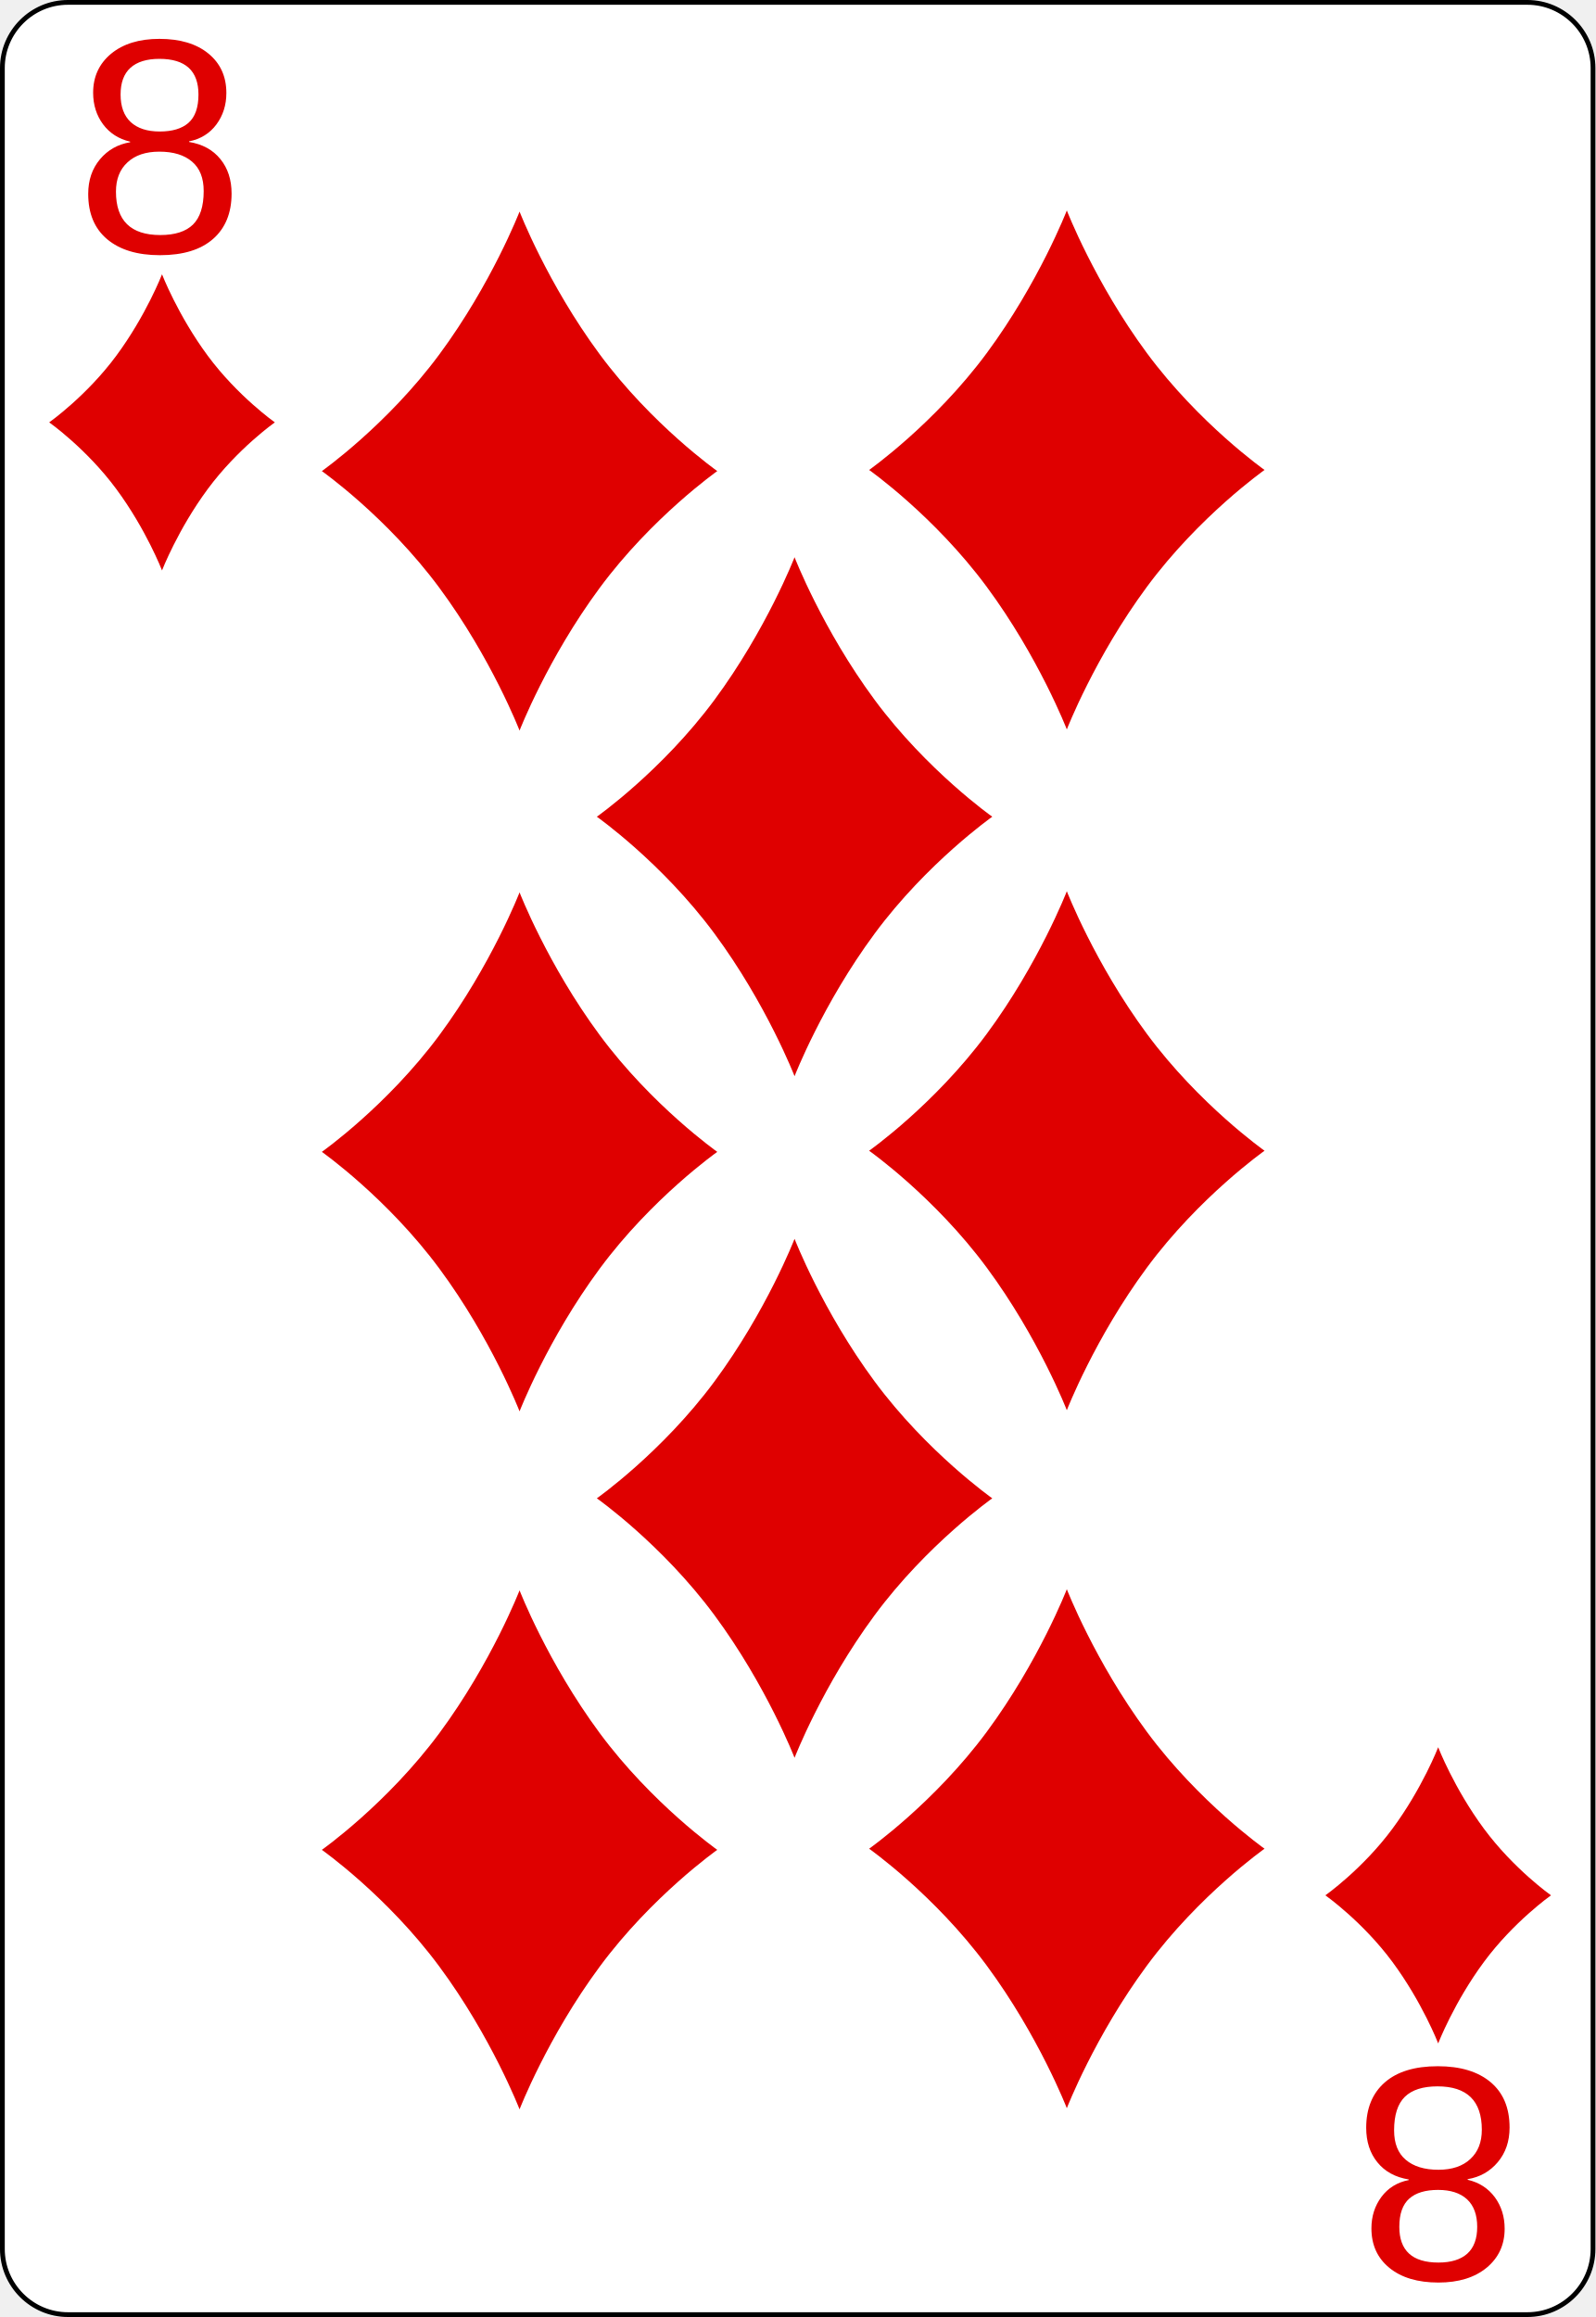
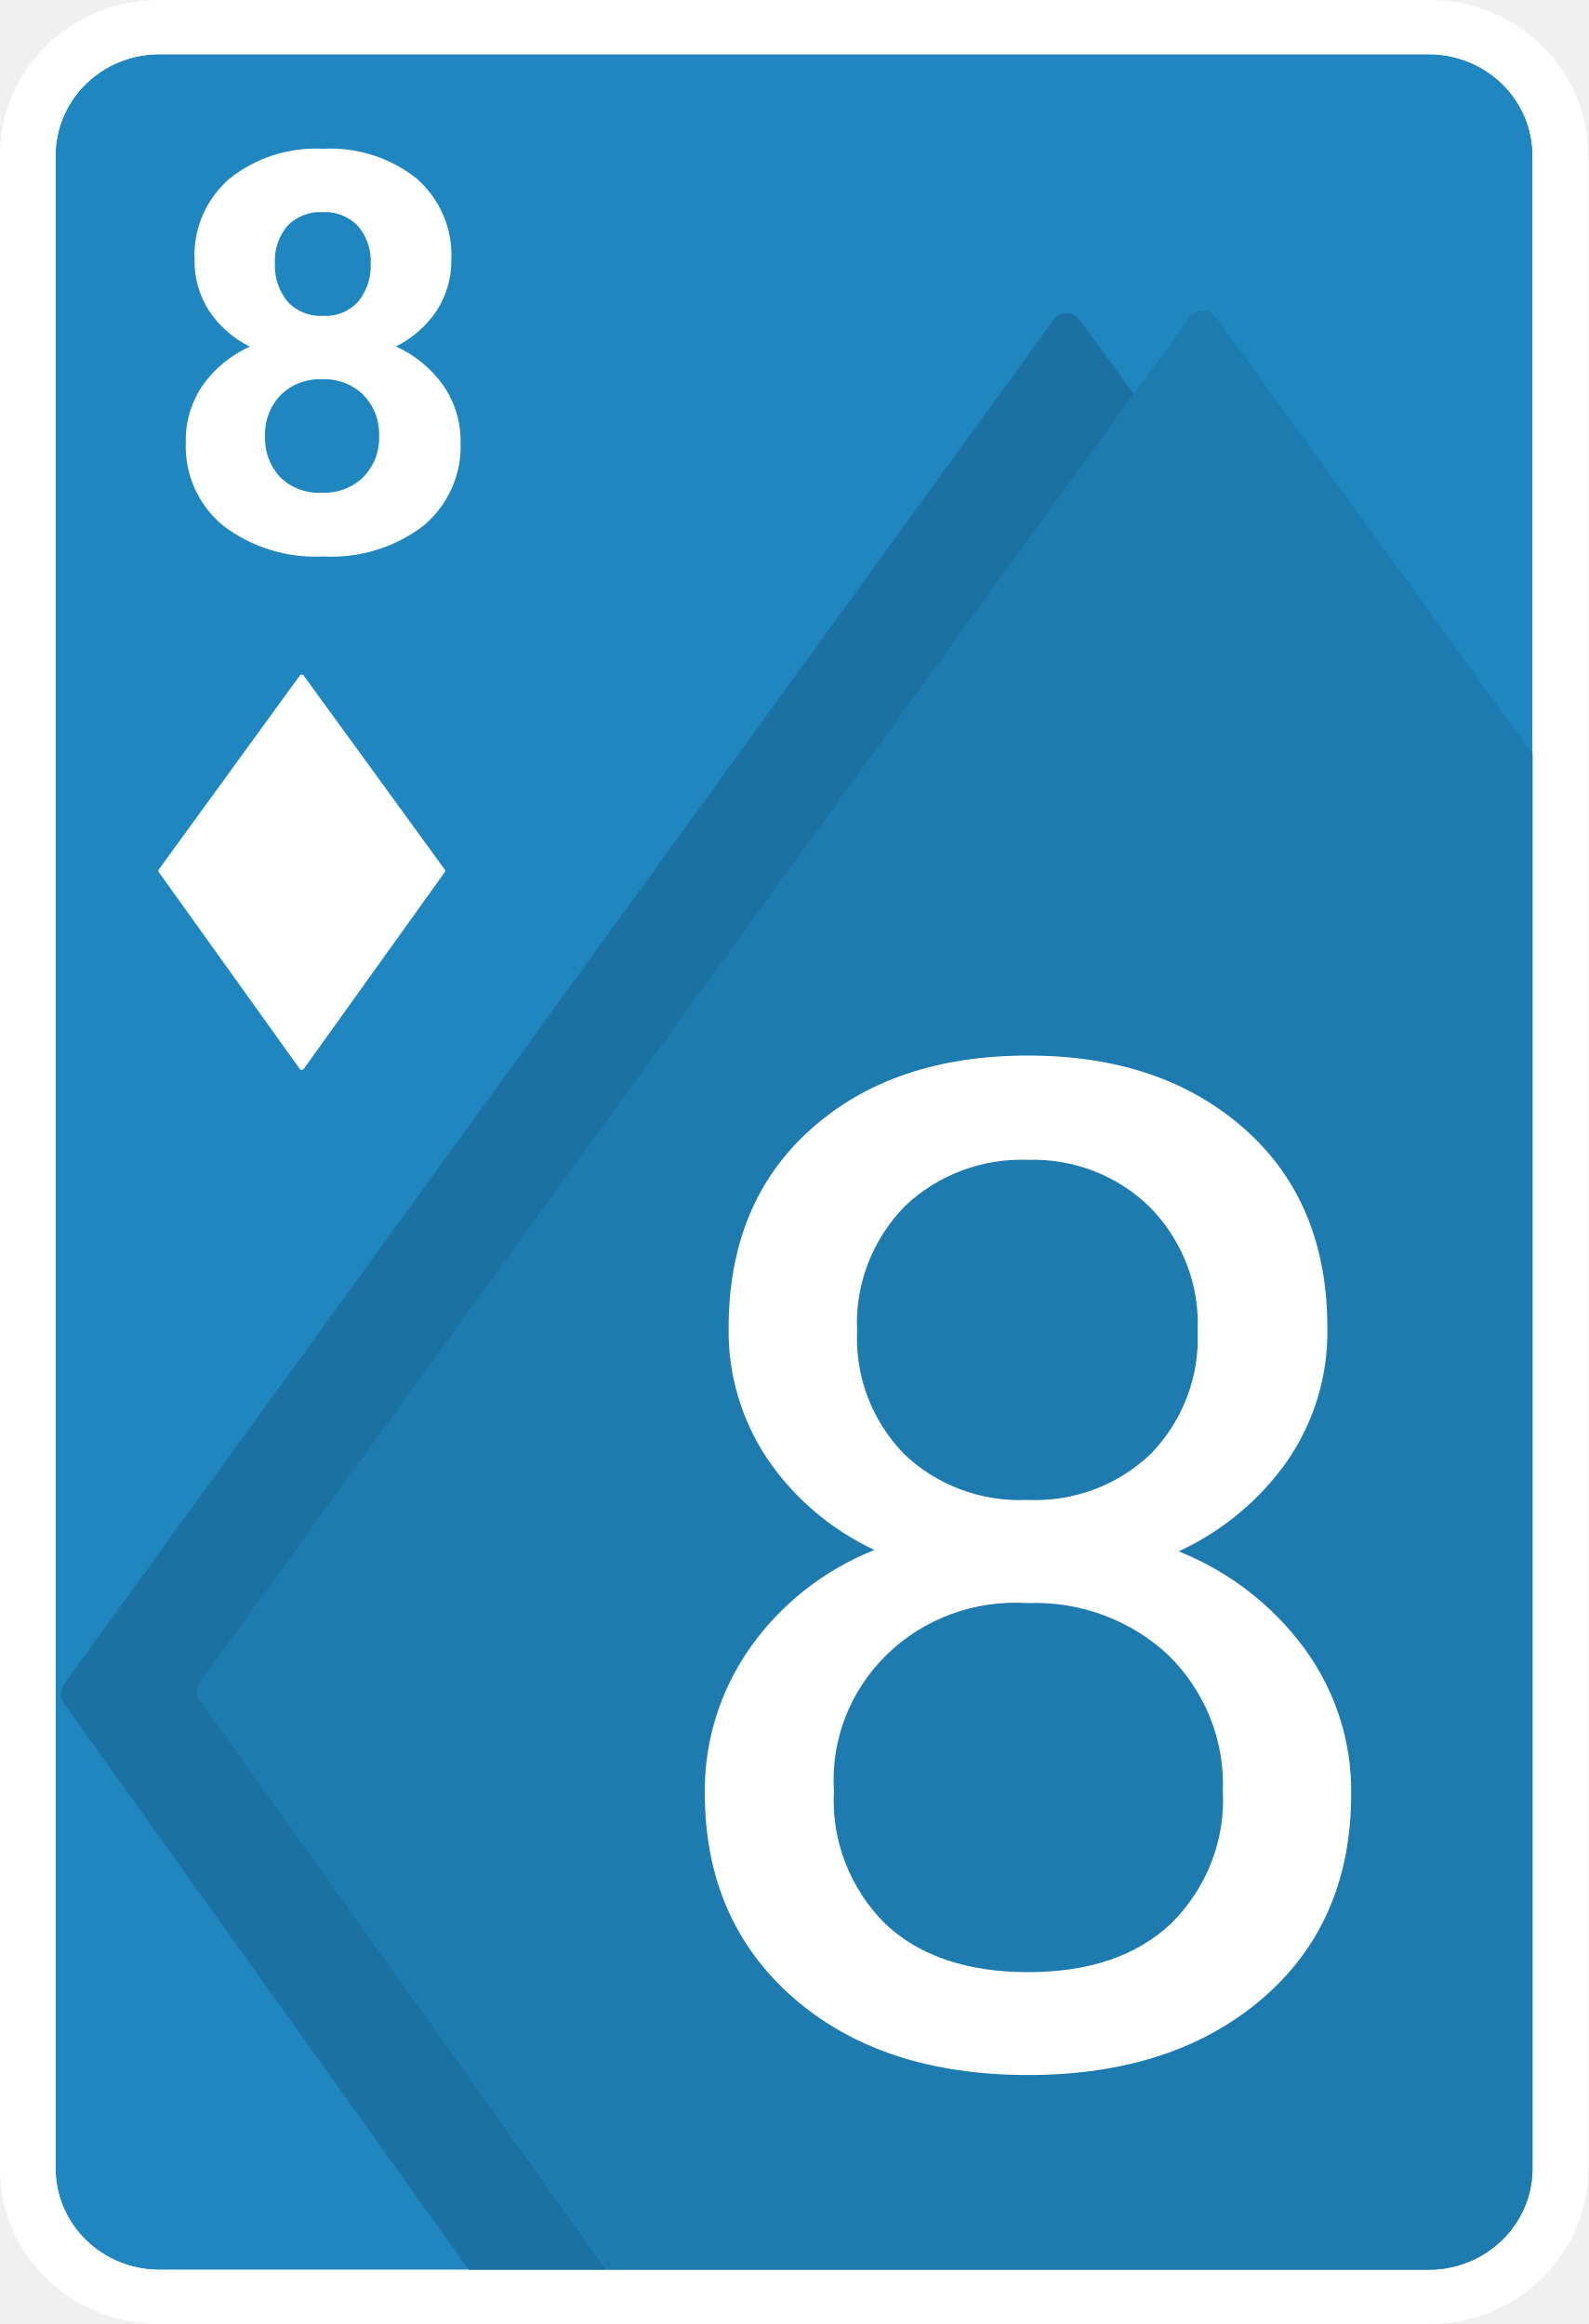
- <svg xmlns="http://www.w3.org/2000/svg" xmlns:xlink="http://www.w3.org/1999/xlink" width="167.087pt" height="242.667pt" viewBox="0 0 167.087 242.667" xml:space="preserve" id="svg2" version="1.1">
-   <defs id="defs41">
-     <radialGradient xlink:href="#linearGradient3773" id="radialGradient3781" cx="-0.158" cy="-8.835" fx="-0.158" fy="-8.835" r="8" gradientTransform="matrix(-1.584269,-0.02349808,0.03071979,-2.477574,-0.2485638,-26.71351)" gradientUnits="userSpaceOnUse" />
-     <linearGradient id="linearGradient3773">
-       <stop style="stop-color:#000000;stop-opacity:1;" offset="0" id="stop3775" />
-       <stop style="stop-color:#000000;stop-opacity:0.649;" offset="1" id="stop3777" />
-     </linearGradient>
-     <radialGradient xlink:href="#linearGradient3773" id="radialGradient3957" cx="-0.158" cy="-8.835" fx="-0.158" fy="-8.835" r="8" gradientTransform="matrix(-1.584269,-0.02349808,0.03071979,-2.477574,-0.2485638,-26.71351)" gradientUnits="userSpaceOnUse" />
-     <linearGradient id="linearGradient3959">
-       <stop style="stop-color:#000000;stop-opacity:1;" offset="0" id="stop3961" />
-       <stop style="stop-color:#000000;stop-opacity:0.649;" offset="1" id="stop3963" />
-     </linearGradient>
-     <radialGradient r="81.903" fy="509.476" fx="168.025" cy="509.476" cx="168.025" gradientTransform="matrix(1.25656,-0.7774064,0.3366382,0.5361257,-221.2021,359.2426)" gradientUnits="userSpaceOnUse" id="radialGradient3975" xlink:href="#linearGradient3784-4" />
-     <linearGradient id="linearGradient3784-4">
-       <stop style="stop-color:#ffffff;stop-opacity:0.435;" offset="0" id="stop3786-8" />
-       <stop style="stop-color:#000000;stop-opacity:0;" offset="1" id="stop3788-6" />
-     </linearGradient>
-     <radialGradient xlink:href="#linearGradient3784-4-5" id="radialGradient3929" gradientUnits="userSpaceOnUse" gradientTransform="matrix(1.25656,-0.7774064,0.3366382,0.5361257,-221.2021,359.2426)" cx="168.025" cy="509.476" fx="168.025" fy="509.476" r="81.903" />
-     <linearGradient id="linearGradient3784-4-5">
-       <stop style="stop-color:#ffffff;stop-opacity:0.489;" offset="0" id="stop3786-8-0" />
-       <stop style="stop-color:#000000;stop-opacity:0;" offset="1" id="stop3788-6-3" />
-     </linearGradient>
-     <radialGradient xlink:href="#linearGradient3784-4-1" id="radialGradient3927" gradientUnits="userSpaceOnUse" gradientTransform="matrix(1.25656,-0.7774064,0.3366382,0.5361257,-221.2021,359.2426)" cx="168.025" cy="509.476" fx="168.025" fy="509.476" r="81.903" />
-     <linearGradient id="linearGradient3784-4-1">
-       <stop style="stop-color:#ffffff;stop-opacity:0.237;" offset="0" id="stop3786-8-03" />
-       <stop style="stop-color:#000000;stop-opacity:0;" offset="1" id="stop3788-6-6" />
-     </linearGradient>
-     <linearGradient id="linearGradient3768">
-       <stop style="stop-color:#df0000;stop-opacity:1;" offset="0" id="stop3770" />
-       <stop style="stop-color:#df0000;stop-opacity:0.672;" offset="1" id="stop3772" />
-     </linearGradient>
-     <linearGradient id="linearGradient3784-4-6">
-       <stop style="stop-color:#ffffff;stop-opacity:0.313;" offset="0" id="stop3786-8-8" />
-       <stop style="stop-color:#000000;stop-opacity:0;" offset="1" id="stop3788-6-8" />
-     </linearGradient>
-     <radialGradient r="81.903" fy="492.632" fx="159.354" cy="492.632" cx="159.354" gradientTransform="matrix(1.089478,-0.715138,0.4464527,0.6562658,-244.9333,290.9185)" gradientUnits="userSpaceOnUse" id="radialGradient4013-8" xlink:href="#linearGradient3784-4-2" />
-     <linearGradient id="linearGradient3784-4-2">
-       <stop style="stop-color:#ffffff;stop-opacity:0.29;" offset="0" id="stop3786-8-1" />
-       <stop style="stop-color:#000000;stop-opacity:0;" offset="1" id="stop3788-6-5" />
-     </linearGradient>
-     <linearGradient id="linearGradient2984">
-       <stop style="stop-color:#df0000;stop-opacity:1;" offset="0" id="stop2986" />
-       <stop style="stop-color:#df0000;stop-opacity:0.641;" offset="1" id="stop2988" />
-     </linearGradient>
-     <linearGradient id="linearGradient3784-4-4">
-       <stop style="stop-color:#ffffff;stop-opacity:0.435;" offset="0" id="stop3786-8-8-2" />
-       <stop style="stop-color:#000000;stop-opacity:0;" offset="1" id="stop3788-6-1" />
-     </linearGradient>
-     <radialGradient r="81.903" fy="511.223" fx="171.487" cy="511.223" cx="171.487" gradientTransform="matrix(1.152989,-0.6739155,0.3948202,0.6754904,-233.6326,270.4008)" gradientUnits="userSpaceOnUse" id="radialGradient3100" xlink:href="#linearGradient3784-4-4" />
-     <radialGradient xlink:href="#linearGradient2984" id="radialGradient3137" gradientUnits="userSpaceOnUse" gradientTransform="matrix(-1.122416,0.00551393,-0.00908973,-1.85031,-0.0293938,-10.2277)" cx="1.6632675e-13" cy="-3.234" fx="1.6632675e-13" fy="-3.234" r="8" />
+ <svg xmlns="http://www.w3.org/2000/svg" width="550" height="805" viewBox="0 0 550 805" fill="none">
+   <g clip-path="url(#clip0_18_431)">
+     <path d="M530.75 751.333C530.692 760.567 526.907 769.407 520.215 775.937C513.523 782.467 504.464 786.16 495 786.217H55C45.536 786.16 36.477 782.467 29.785 775.937C23.093 769.407 19.308 760.567 19.25 751.333V53.666C19.308 44.432 23.093 35.592 29.785 29.062C36.477 22.533 45.536 18.84 55 18.783H495C504.464 18.84 513.523 22.533 520.215 29.062C526.907 35.592 530.692 44.432 530.75 53.666V751.333Z" fill="#1F86BF" />
+     <path d="M495 0H55C40.413 0 26.424 5.654 16.109 15.719C5.795 25.783 0 39.433 0 53.667L0 751.333C0 765.567 5.795 779.217 16.109 789.281C26.424 799.346 40.413 805 55 805H495C509.587 805 523.576 799.346 533.891 789.281C544.205 779.217 550 765.567 550 751.333V53.667C550 39.433 544.205 25.783 533.891 15.719C523.576 5.654 509.587 0 495 0ZM530.75 751.333C530.692 760.568 526.907 769.408 520.215 775.937C513.523 782.467 504.464 786.16 495 786.217H55C45.536 786.16 36.477 782.467 29.785 775.937C23.093 769.408 19.308 760.568 19.25 751.333V53.667C19.308 44.432 23.093 35.592 29.785 29.063C36.477 22.533 45.536 18.84 55 18.783H495C504.464 18.84 513.523 22.533 520.215 29.063C526.907 35.592 530.692 44.432 530.75 53.667V751.333Z" fill="white" />
+     <path d="M69.3 588.885C68.649 587.981 68.3 586.903 68.3 585.799C68.3 584.694 68.649 583.617 69.3 582.713L392.7 136.528L374 110.983C373.504 110.218 372.818 109.588 372.005 109.152C371.193 108.715 370.28 108.486 369.352 108.486C368.425 108.486 367.512 108.715 366.7 109.152C365.887 109.588 365.201 110.218 364.705 110.983L22 583.572C21.337 584.481 20.98 585.569 20.98 586.684C20.98 587.8 21.337 588.888 22 589.797L162.36 786.217H210.045L69.3 588.885Z" fill="#1B71A1" />
+     <path d="M411.95 110.016L392.7 136.474L530.75 326.83V261.195L421.19 110.016C420.694 109.251 420.008 108.622 419.195 108.185C418.383 107.748 417.47 107.52 416.542 107.52C415.615 107.52 414.702 107.748 413.89 108.185C413.077 108.622 412.391 109.251 411.895 110.016H411.95ZM69.3 582.712C68.649 583.616 68.3 584.694 68.3 585.798C68.3 586.903 68.649 587.98 69.3 588.884L210.32 786.216H495C504.464 786.16 513.523 782.467 520.215 775.937C526.907 769.407 530.692 760.567 530.75 751.333V326.937L392.7 136.528L69.3 582.712Z" fill="#1E7BAF" />
+     <path d="M156.31 89.892C156.417 96.173 154.639 102.348 151.195 107.655C147.695 112.906 142.838 117.163 137.115 119.999C143.618 122.957 149.212 127.528 153.34 133.254C157.448 139.092 159.601 146.03 159.5 153.111C159.745 158.559 158.725 163.991 156.516 169C154.306 174.01 150.964 178.466 146.74 182.037C136.886 189.598 124.554 193.412 112.035 192.771C99.484 193.404 87.12 189.593 77.22 182.037C72.971 178.493 69.604 174.051 67.374 169.049C65.144 164.046 64.11 158.615 64.35 153.165C64.182 146.082 66.277 139.123 70.345 133.254C74.453 127.544 80.03 122.991 86.515 120.052C80.781 117.232 75.921 112.971 72.435 107.709C69.01 102.396 67.251 96.221 67.375 89.945C67.133 84.71 68.082 79.487 70.156 74.653C72.229 69.818 75.374 65.492 79.365 61.985C88.447 54.676 100.002 50.943 111.76 51.52C123.53 50.897 135.117 54.57 144.265 61.824C148.278 65.34 151.44 69.682 153.523 74.536C155.606 79.39 156.558 84.635 156.31 89.892ZM131.285 151.072C131.394 148.446 130.964 145.826 130.019 143.365C129.075 140.904 127.635 138.652 125.785 136.743C123.919 134.922 121.682 133.504 119.218 132.579C116.755 131.655 114.121 131.245 111.485 131.376C108.867 131.26 106.254 131.677 103.811 132.601C101.368 133.525 99.149 134.936 97.295 136.743C95.436 138.657 93.99 140.917 93.045 143.388C92.1 145.859 91.675 148.491 91.795 151.125C91.563 156.334 93.44 161.423 97.02 165.293C98.913 167.139 101.187 168.572 103.69 169.497C106.193 170.422 108.868 170.819 111.54 170.66C114.167 170.784 116.791 170.37 119.244 169.446C121.697 168.522 123.925 167.107 125.785 165.293C127.629 163.402 129.066 161.169 130.011 158.726C130.955 156.283 131.389 153.681 131.285 151.072ZM128.37 91.234C128.621 86.561 127.071 81.967 124.025 78.353C122.477 76.706 120.574 75.414 118.454 74.57C116.333 73.725 114.047 73.35 111.76 73.47C109.496 73.352 107.233 73.713 105.126 74.528C103.018 75.343 101.116 76.593 99.55 78.192C96.493 81.863 94.944 86.511 95.205 91.234C94.985 96 96.527 100.685 99.55 104.435C101.086 106.118 102.992 107.441 105.125 108.306C107.258 109.17 109.564 109.553 111.87 109.426C114.16 109.556 116.451 109.174 118.567 108.309C120.683 107.444 122.568 106.119 124.08 104.435C127.087 100.68 128.61 95.994 128.37 91.234ZM459.69 460.246C459.951 476.525 455.115 492.495 445.83 506.023C436.361 519.541 423.377 530.358 408.21 537.364C425.715 544.387 440.833 556.087 451.825 571.121C462.525 585.771 468.169 603.364 467.94 621.353C467.94 651.048 457.673 674.698 437.14 692.3C416.607 709.903 389.583 718.722 356.07 718.758C322.227 718.758 295.093 709.813 274.67 691.924C254.283 674.036 244.09 650.422 244.09 621.085C243.893 603.174 249.346 585.637 259.71 570.853C270.371 555.66 285.362 543.849 302.83 536.882C287.84 529.851 275.072 519.005 265.87 505.487C256.798 491.978 252.085 476.126 252.34 459.977C252.34 431.069 261.837 408.117 280.83 391.123C299.823 374.128 324.885 365.631 356.015 365.631C386.925 365.631 411.95 374.128 431.09 391.123C450.23 408.117 459.763 431.158 459.69 460.246ZM423.5 620.387C423.828 611.725 422.333 603.089 419.107 595.012C415.881 586.936 410.993 579.59 404.745 573.429C398.267 567.332 390.589 562.582 382.175 559.464C373.761 556.346 364.787 554.926 355.795 555.289C346.867 554.707 337.915 555.99 329.535 559.052C321.156 562.114 313.542 566.885 307.202 573.046C300.862 579.206 295.942 586.616 292.769 594.78C289.597 602.943 288.245 611.673 288.805 620.387C288.34 628.836 289.678 637.287 292.736 645.204C295.795 653.121 300.505 660.332 306.57 666.379C318.45 677.542 334.95 683.123 356.07 683.123C377.19 683.123 393.69 677.506 405.57 666.272C411.658 660.257 416.397 653.07 419.484 645.171C422.571 637.271 423.938 628.831 423.5 620.387ZM356.015 401.749C348.152 401.454 340.31 402.73 332.971 405.498C325.632 408.267 318.95 412.47 313.335 417.849C307.725 423.592 303.369 430.387 300.533 437.823C297.696 445.259 296.438 453.18 296.835 461.104C296.482 468.851 297.721 476.588 300.479 483.86C303.237 491.132 307.459 497.791 312.895 503.447C318.51 508.888 325.224 513.129 332.609 515.901C339.995 518.672 347.891 519.914 355.795 519.547C363.699 519.914 371.595 518.672 378.981 515.901C386.366 513.129 393.08 508.888 398.695 503.447C404.131 497.791 408.353 491.132 411.111 483.86C413.869 476.588 415.108 468.851 414.755 461.104C415.129 453.23 413.859 445.365 411.023 437.984C408.186 430.604 403.843 423.863 398.255 418.171C392.751 412.746 386.158 408.487 378.89 405.661C371.622 402.836 363.835 401.504 356.015 401.749ZM154 301.177L105.16 233.987C105.083 233.887 104.983 233.806 104.869 233.75C104.754 233.694 104.628 233.665 104.5 233.665C104.372 233.665 104.246 233.694 104.131 233.75C104.016 233.806 103.917 233.887 103.84 233.987L55 301.177C54.897 301.308 54.842 301.469 54.842 301.634C54.842 301.799 54.897 301.959 55 302.09L103.84 370.3C103.917 370.4 104.016 370.481 104.131 370.537C104.246 370.593 104.372 370.622 104.5 370.622C104.628 370.622 104.754 370.593 104.869 370.537C104.983 370.481 105.083 370.4 105.16 370.3L154 302.143C154.103 302.012 154.158 301.852 154.158 301.687C154.158 301.522 154.103 301.362 154 301.231V301.177Z" fill="white" />
+   </g>
+   <defs>
+     <clipPath id="clip0_18_431">
+       <rect width="550" height="805" fill="white" />
+     </clipPath>
  </defs>
-   <g id="Layer_x0020_1" style="fill-rule:nonzero;clip-rule:nonzero;stroke:#000000;stroke-miterlimit:4;">
-     <path style="fill:#FFFFFF;stroke-width:0.5;" d="M166.837,235.548c0,3.777-3.087,6.869-6.871,6.869H7.111c-3.775,0-6.861-3.092-6.861-6.869V7.12C0.25,3.343,3.336,0.25,7.111,0.25h152.855    c3.784,0,6.871,3.093,6.871,6.87v228.428z" id="path5" />
-     <g style="stroke:none;" id="g7">
-       <g id="g9">
- 				
- 			</g>
-     </g>
-     <g id="g15">
- 			
- 		</g>
-     <g id="g19">
- 			
- 		</g>
-     <g style="stroke:none;" id="g23">
-       <g id="g25">
- 				
- 			</g>
-     </g>
-     <g style="stroke:none;" id="g31">
-       <g id="g33">
- 				
- 			</g>
-     </g>
-   </g>
-   <text xml:space="preserve" style="font-size:32px;font-style:normal;font-weight:normal;line-height:125%;letter-spacing:0px;word-spacing:0px;fill:#df0000;fill-opacity:1;stroke:none;font-family:Bitstream Vera Sans" x="7.846" y="26.413" id="text3788">
-     <tspan id="tspan3790" x="7.846" y="26.413" style="font-style:normal;font-variant:normal;font-weight:normal;font-stretch:normal;fill:#df0000;fill-opacity:1;font-family:Arial;-inkscape-font-specification:Arial">8</tspan>
-   </text>
-   <text xml:space="preserve" style="font-size:32px;font-style:normal;font-weight:normal;line-height:125%;letter-spacing:0px;word-spacing:0px;fill:#df0000;fill-opacity:1;stroke:none;font-family:Bitstream Vera Sans" x="-159.488" y="-216.715" id="text3788-4" transform="scale(-1,-1)">
-     <tspan id="tspan3790-3" x="-159.488" y="-216.715" style="font-style:normal;font-variant:normal;font-weight:normal;font-stretch:normal;fill:#df0000;fill-opacity:1;font-family:Arial;-inkscape-font-specification:Arial">8</tspan>
-   </text>
-   <g transform="matrix(1.476906,0,0,1.476906,16.9681,44.23616)" id="layer1-2-6">
-     <path style="fill:#df0000" id="dl-6" d="M 3.243,-4.725 C 1.126,-7.589 0,-10.5 0,-10.5 c 0,0 -1.126,2.911 -3.243,5.775 C -5.361,-1.862 -8,0 -8,0 -8,0 -5.361,1.861 -3.243,4.726 -1.126,7.589 0,10.5 0,10.5 0,10.5 1.126,7.589 3.243,4.726 5.361,1.861 8,0 8,0 8,0 5.361,-1.862 3.243,-4.725 z" />
-   </g>
-   <g transform="matrix(1.476906,0,0,1.476906,150.6209,198.5035)" id="layer1-2-6-4">
-     <path style="fill:#df0000" id="dl-6-9" d="M 3.243,-4.725 C 1.126,-7.589 0,-10.5 0,-10.5 c 0,0 -1.126,2.911 -3.243,5.775 C -5.361,-1.862 -8,0 -8,0 -8,0 -5.361,1.861 -3.243,4.726 -1.126,7.589 0,10.5 0,10.5 0,10.5 1.126,7.589 3.243,4.726 5.361,1.861 8,0 8,0 8,0 5.361,-1.862 3.243,-4.725 z" />
-   </g>
-   <g transform="matrix(2.588291,0,0,2.588291,111.7287,193.6219)" id="layer1-2-6-8">
-     <path style="fill:#df0000" id="dl-6-8" d="M 3.243,-4.725 C 1.126,-7.589 0,-10.5 0,-10.5 c 0,0 -1.126,2.911 -3.243,5.775 C -5.361,-1.862 -8,0 -8,0 -8,0 -5.361,1.861 -3.243,4.726 -1.126,7.589 0,10.5 0,10.5 0,10.5 1.126,7.589 3.243,4.726 5.361,1.861 8,0 8,0 8,0 5.361,-1.862 3.243,-4.725 z" />
-   </g>
-   <g transform="matrix(2.588291,0,0,2.588291,111.7287,49.21954)" id="layer1-2-6-8-2">
-     <path style="fill:#df0000" id="dl-6-8-6" d="M 3.243,-4.725 C 1.126,-7.589 0,-10.5 0,-10.5 c 0,0 -1.126,2.911 -3.243,5.775 C -5.361,-1.862 -8,0 -8,0 -8,0 -5.361,1.861 -3.243,4.726 -1.126,7.589 0,10.5 0,10.5 0,10.5 1.126,7.589 3.243,4.726 5.361,1.861 8,0 8,0 8,0 5.361,-1.862 3.243,-4.725 z" />
-   </g>
-   <g transform="matrix(2.588291,0,0,2.588291,111.7287,120.5203)" id="layer1-2-6-8-2-8">
-     <path style="fill:#df0000" id="dl-6-8-6-8" d="M 3.243,-4.725 C 1.126,-7.589 0,-10.5 0,-10.5 c 0,0 -1.126,2.911 -3.243,5.775 C -5.361,-1.862 -8,0 -8,0 -8,0 -5.361,1.861 -3.243,4.726 -1.126,7.589 0,10.5 0,10.5 0,10.5 1.126,7.589 3.243,4.726 5.361,1.861 8,0 8,0 8,0 5.361,-1.862 3.243,-4.725 z" />
-   </g>
-   <g transform="matrix(2.588291,0,0,2.588291,54.41339,193.74)" id="layer1-2-6-8-8">
-     <path style="fill:#df0000" id="dl-6-8-8" d="M 3.243,-4.725 C 1.126,-7.589 0,-10.5 0,-10.5 c 0,0 -1.126,2.911 -3.243,5.775 C -5.361,-1.862 -8,0 -8,0 -8,0 -5.361,1.861 -3.243,4.726 -1.126,7.589 0,10.5 0,10.5 0,10.5 1.126,7.589 3.243,4.726 5.361,1.861 8,0 8,0 8,0 5.361,-1.862 3.243,-4.725 z" />
-   </g>
-   <g transform="matrix(2.588291,0,0,2.588291,54.41339,49.33766)" id="layer1-2-6-8-2-4">
-     <path style="fill:#df0000" id="dl-6-8-6-3" d="M 3.243,-4.725 C 1.126,-7.589 0,-10.5 0,-10.5 c 0,0 -1.126,2.911 -3.243,5.775 C -5.361,-1.862 -8,0 -8,0 -8,0 -5.361,1.861 -3.243,4.726 -1.126,7.589 0,10.5 0,10.5 0,10.5 1.126,7.589 3.243,4.726 5.361,1.861 8,0 8,0 8,0 5.361,-1.862 3.243,-4.725 z" />
-   </g>
-   <g transform="matrix(2.588291,0,0,2.588291,54.41339,120.6385)" id="layer1-2-6-8-2-8-1">
-     <path style="fill:#df0000" id="dl-6-8-6-8-4" d="M 3.243,-4.725 C 1.126,-7.589 0,-10.5 0,-10.5 c 0,0 -1.126,2.911 -3.243,5.775 C -5.361,-1.862 -8,0 -8,0 -8,0 -5.361,1.861 -3.243,4.726 -1.126,7.589 0,10.5 0,10.5 0,10.5 1.126,7.589 3.243,4.726 5.361,1.861 8,0 8,0 8,0 5.361,-1.862 3.243,-4.725 z" />
-   </g>
-   <g transform="matrix(2.588291,0,0,2.588291,83.21339,85.53779)" id="layer1-2-6-8-2-4-8">
-     <path style="fill:#df0000" id="dl-6-8-6-3-8" d="M 3.243,-4.725 C 1.126,-7.589 0,-10.5 0,-10.5 c 0,0 -1.126,2.911 -3.243,5.775 C -5.361,-1.862 -8,0 -8,0 -8,0 -5.361,1.861 -3.243,4.726 -1.126,7.589 0,10.5 0,10.5 0,10.5 1.126,7.589 3.243,4.726 5.361,1.861 8,0 8,0 8,0 5.361,-1.862 3.243,-4.725 z" />
-   </g>
-   <g transform="matrix(2.588291,0,0,2.588291,83.21339,156.9238)" id="layer1-2-6-8-8-6">
-     <path style="fill:#df0000" id="dl-6-8-8-8" d="M 3.243,-4.725 C 1.126,-7.589 0,-10.5 0,-10.5 c 0,0 -1.126,2.911 -3.243,5.775 C -5.361,-1.862 -8,0 -8,0 -8,0 -5.361,1.861 -3.243,4.726 -1.126,7.589 0,10.5 0,10.5 0,10.5 1.126,7.589 3.243,4.726 5.361,1.861 8,0 8,0 8,0 5.361,-1.862 3.243,-4.725 z" />
-   </g>
</svg>
